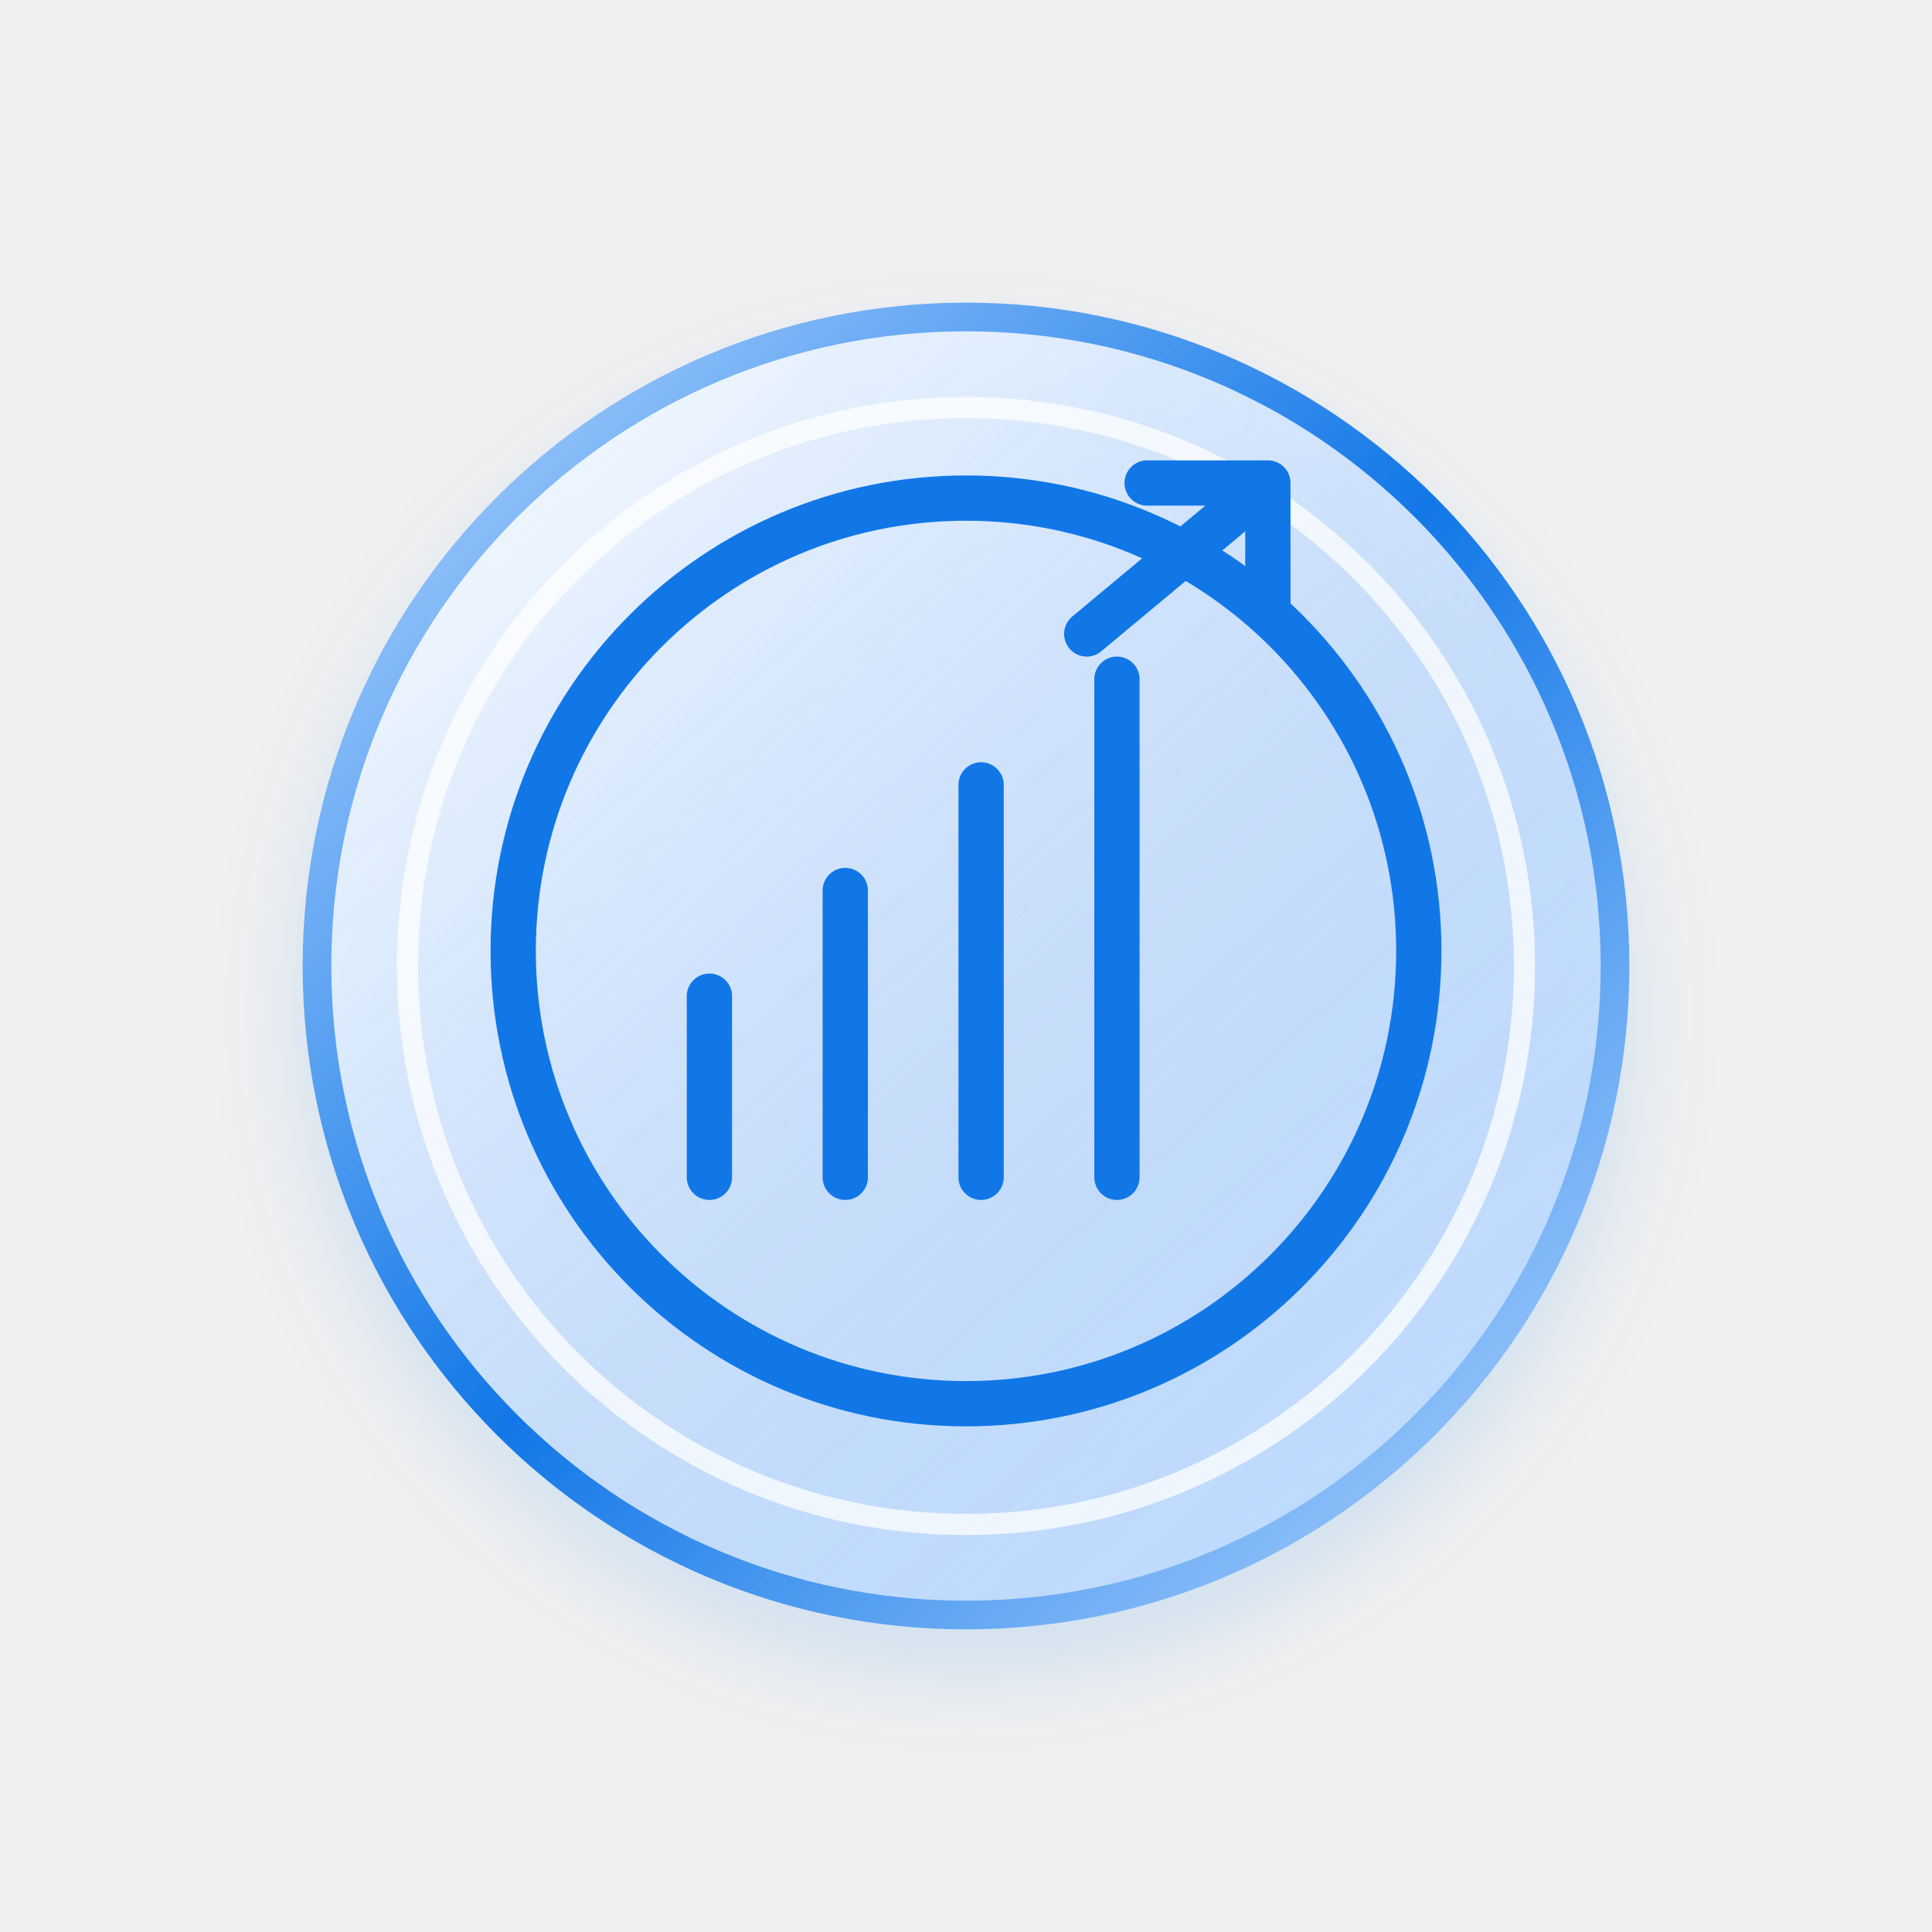
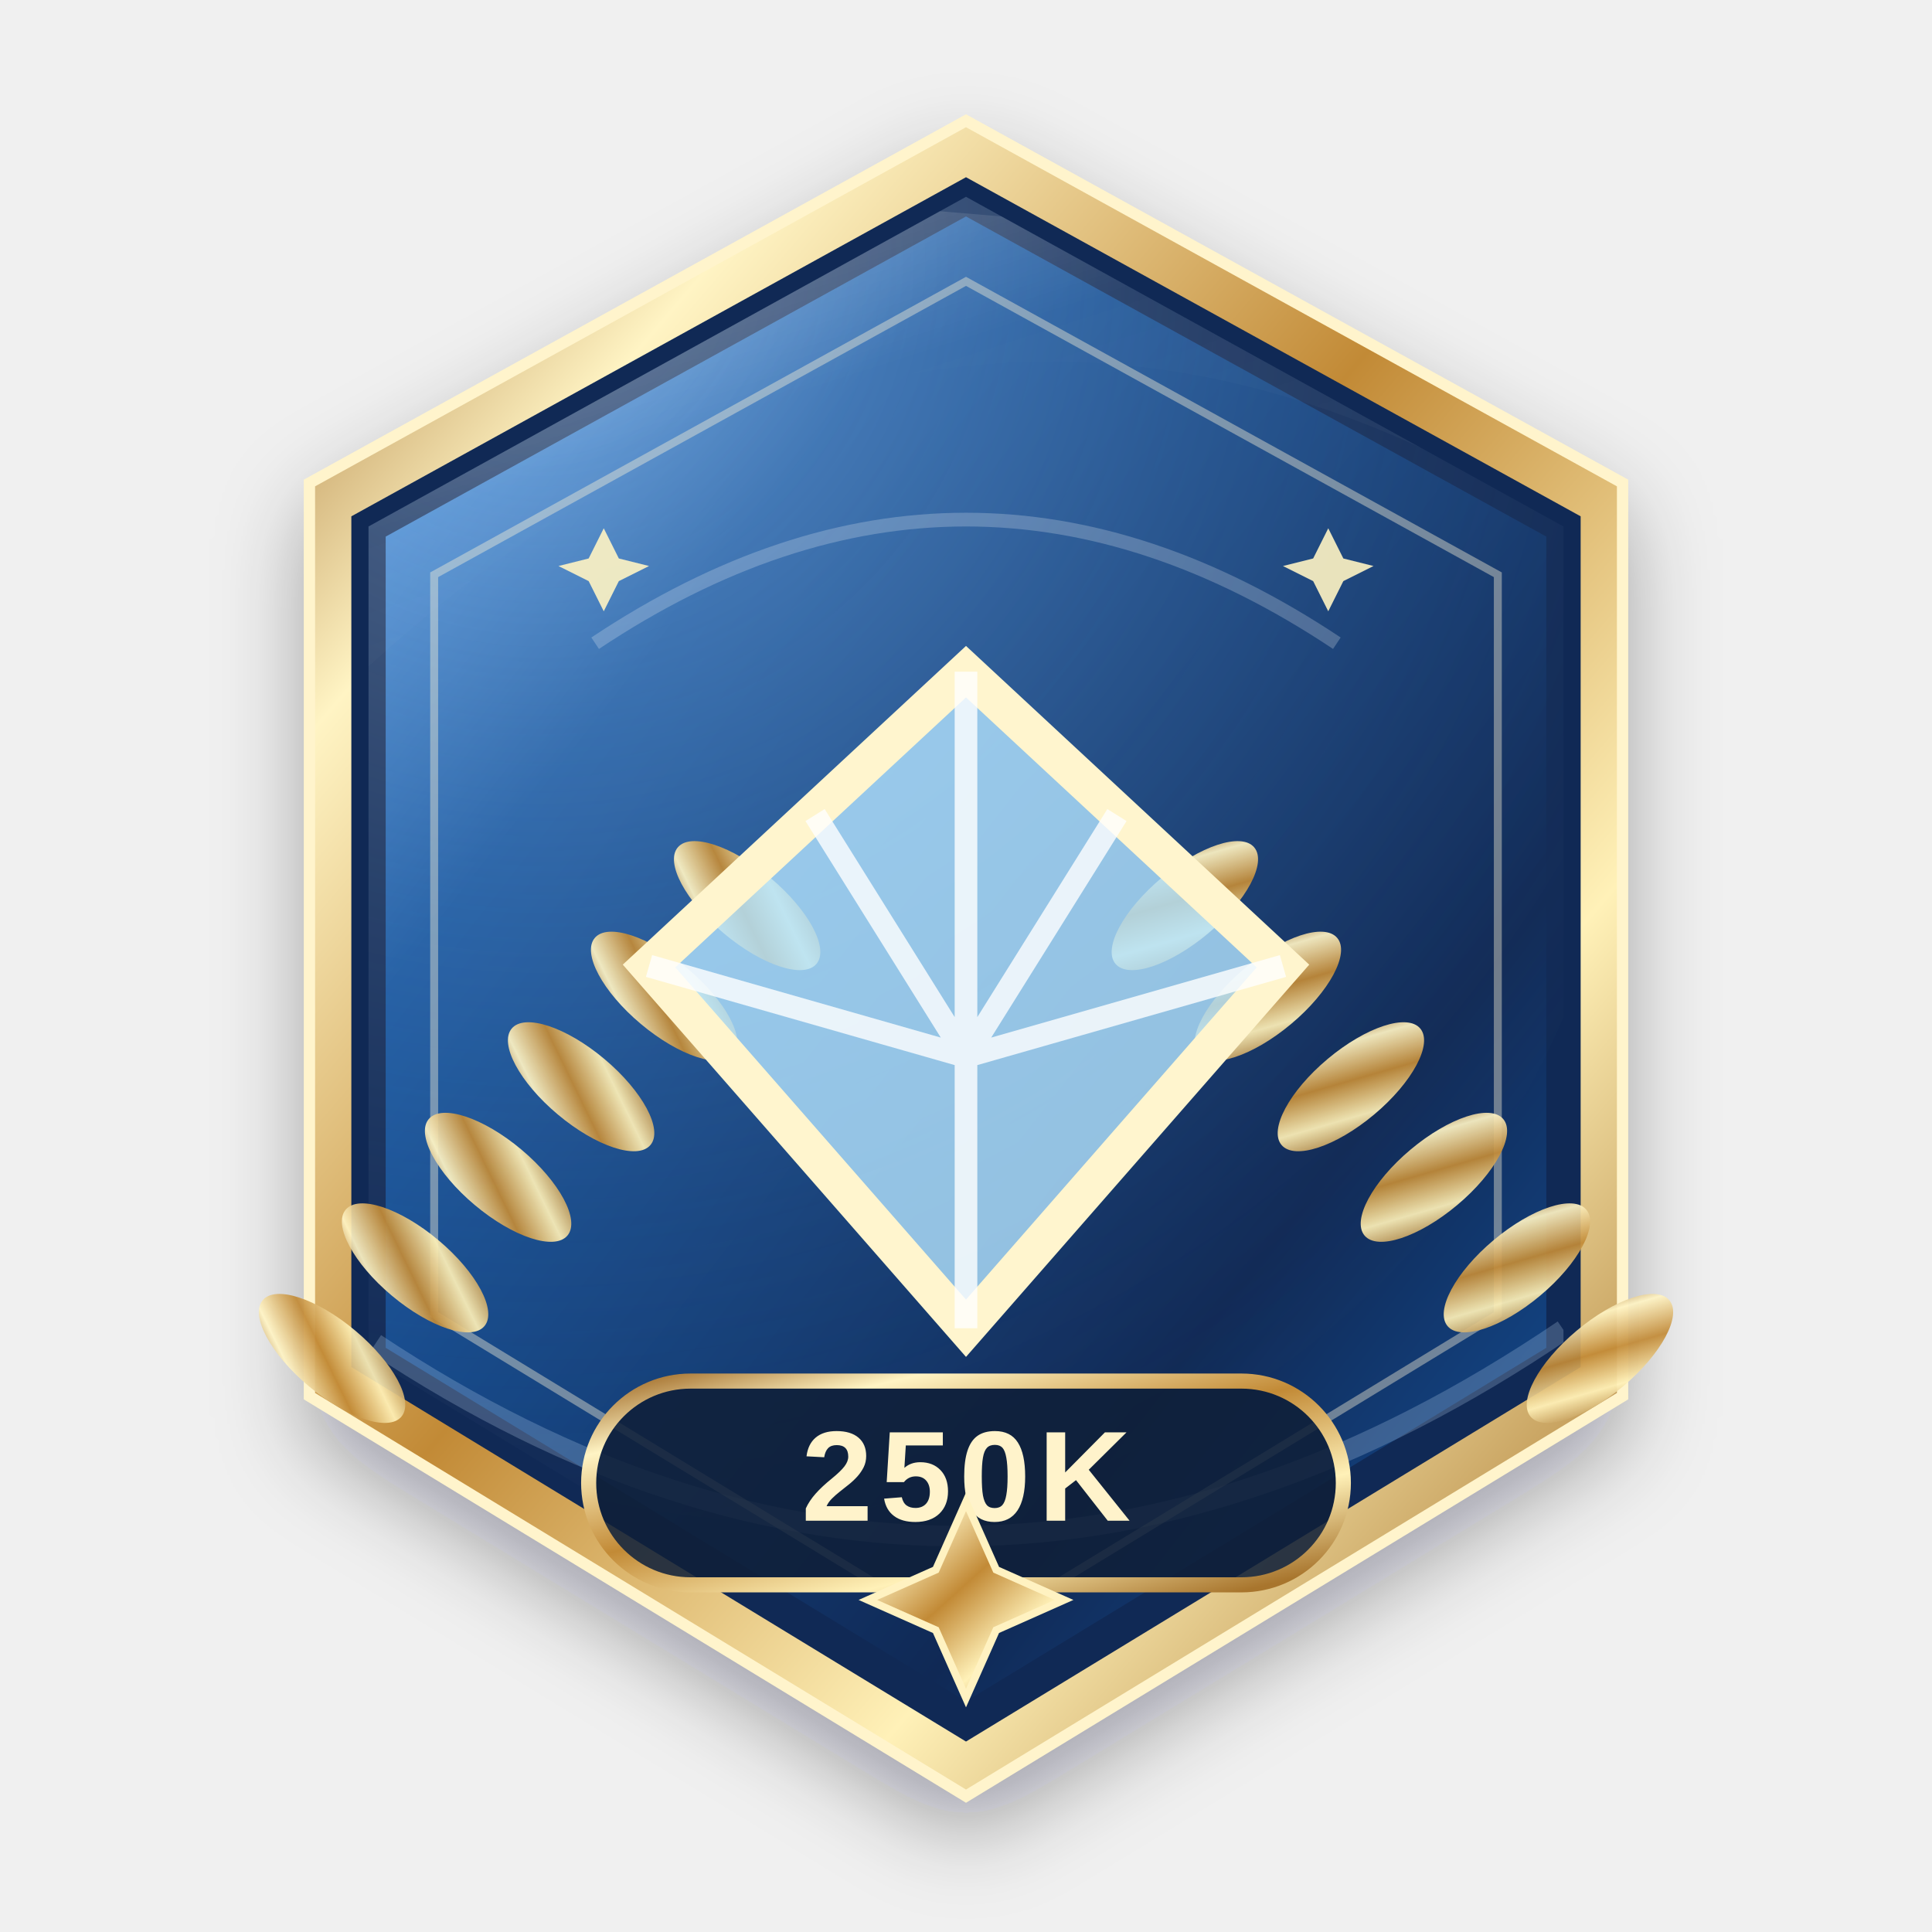
- <svg xmlns="http://www.w3.org/2000/svg" width="128" height="128" viewBox="0 0 128 128" role="img" aria-label="€250,000 net worth">
+ <svg xmlns="http://www.w3.org/2000/svg" width="512" height="512" viewBox="0 0 256 256" role="img" aria-label="14 net worth 250k">
  <defs>
-     <linearGradient id="face" x1=".05" y1="0" x2=".95" y2="1">
-       <stop stop-color="#FFFFFF" />
-       <stop offset=".55" stop-color="#B8D8FF" stop-opacity=".67" />
-       <stop offset="1" stop-color="#B8D8FF" stop-opacity=".92" />
+     <linearGradient id="base" x1="0" y1="0" x2="1" y2="1">
+       <stop stop-color="#63b1ff" />
+       <stop offset=".27" stop-color="#1558a5" />
+       <stop offset=".72" stop-color="#102955" />
+       <stop offset="1" stop-color="#1558a5" />
    </linearGradient>
-     <linearGradient id="metal" x1="0" y1="0" x2="1" y2="1">
-       <stop stop-color="#B8D8FF" />
-       <stop offset=".5" stop-color="#1177E7" />
-       <stop offset="1" stop-color="#B8D8FF" />
+     <linearGradient id="gold" x1="0" y1="0" x2=".9" y2="1">
+       <stop stop-color="#9b631e" />
+       <stop offset=".2" stop-color="#fff4c4" />
+       <stop offset=".48" stop-color="#c28a36" />
+       <stop offset=".75" stop-color="#fff1b8" />
+       <stop offset="1" stop-color="#a8752d" />
+     </linearGradient>
+     <radialGradient id="glow" cx=".35" cy=".25" r=".88">
+       <stop stop-color="#d3eaff" stop-opacity=".40" />
+       <stop offset="1" stop-color="#102955" stop-opacity="0" />
+     </radialGradient>
+     <linearGradient id="shine" x1="0" y1="0" x2=".8" y2="1">
+       <stop stop-color="#fff" stop-opacity=".34" />
+       <stop offset=".45" stop-color="#fff" stop-opacity="0" />
+       <stop offset="1" stop-color="#fff" stop-opacity=".06" />
    </linearGradient>
    <filter id="shadow" x="-30%" y="-30%" width="160%" height="170%">
-       <feDropShadow dx="0" dy="3" stdDeviation="3" flood-color="#1177E7" flood-opacity=".16" />
+       <feDropShadow dx="0" dy="5" stdDeviation="6" flood-color="#09101f" flood-opacity=".35" />
    </filter>
+     <clipPath id="clip">
+       <path d="M128 16 215 64 215 185 128 238 41 185 41 64Z" />
+     </clipPath>
  </defs>
-   <circle cx="64" cy="64" r="43" fill="url(#face)" stroke="url(#metal)" stroke-width="1.9" filter="url(#shadow)" />
-   <circle cx="64" cy="64" r="37" fill="none" stroke="#fff" stroke-opacity=".75" stroke-width="1.4" />
-   <g fill="none" stroke="#1177E7" stroke-width="3" stroke-linecap="round" stroke-linejoin="round">
-     <circle cx="64" cy="63" r="30" />
-     <path d="M47 78 V66" />
-     <path d="M56 78 V59" />
-     <path d="M65 78 V52" />
-     <path d="M74 78 V45" />
-     <path d="m72 42 12-10m-8 0h8v8" />
+   <path d="M128 16 215 64 215 185 128 238 41 185 41 64Z" fill="#4d341d" filter="url(#shadow)" />
+   <path d="M128 16 215 64 215 185 128 238 41 185 41 64Z" fill="url(#gold)" stroke="#fff4cc" stroke-width="1.5" />
+   <g transform="translate(128 128) scale(.91) translate(-128 -128)">
+     <path d="M128 16 215 64 215 185 128 238 41 185 41 64Z" fill="url(#base)" stroke="#102955" stroke-width="5" />
+     <g clip-path="url(#clip)">
+       <circle cx="103" cy="87" r="122" fill="url(#glow)" />
+       <path d="M35 90Q128 0 227 72L218 26 28 10Z" fill="url(#shine)" />
+       <path d="M42 183Q128 240 215 181" fill="none" stroke="#d3eaff" opacity=".22" stroke-width="3" />
+       <path d="M74 81Q128 45 182 81" stroke="#fff" opacity=".22" stroke-width="2" fill="none" />
+     </g>
  </g>
+   <path d="M128 16 215 64 215 185 128 238 41 185 41 64Z" fill="none" stroke="#fff6d7" stroke-opacity=".40" stroke-width="1.3" transform="translate(128 128) scale(.81) translate(-128 -128)" />
+   <ellipse cx="44.0" cy="180.0" rx="4.8" ry="12" transform="rotate(-50 44.0 180.0)" fill="url(#gold)" opacity=".92" />
+   <ellipse cx="55.0" cy="168.0" rx="4.8" ry="12" transform="rotate(-50 55.0 168.0)" fill="url(#gold)" opacity=".92" />
+   <ellipse cx="66.0" cy="156.0" rx="4.8" ry="12" transform="rotate(-50 66.0 156.0)" fill="url(#gold)" opacity=".92" />
+   <ellipse cx="77.0" cy="144.0" rx="4.8" ry="12" transform="rotate(-50 77.0 144.0)" fill="url(#gold)" opacity=".92" />
+   <ellipse cx="88.0" cy="132.0" rx="4.8" ry="12" transform="rotate(-50 88.0 132.0)" fill="url(#gold)" opacity=".92" />
+   <ellipse cx="99.0" cy="120.0" rx="4.8" ry="12" transform="rotate(-50 99.0 120.0)" fill="url(#gold)" opacity=".92" />
+   <ellipse cx="212.0" cy="180.0" rx="4.8" ry="12" transform="rotate(50 212.0 180.0)" fill="url(#gold)" opacity=".92" />
+   <ellipse cx="201.0" cy="168.0" rx="4.8" ry="12" transform="rotate(50 201.0 168.0)" fill="url(#gold)" opacity=".92" />
+   <ellipse cx="190.0" cy="156.0" rx="4.8" ry="12" transform="rotate(50 190.0 156.0)" fill="url(#gold)" opacity=".92" />
+   <ellipse cx="179.0" cy="144.0" rx="4.8" ry="12" transform="rotate(50 179.0 144.0)" fill="url(#gold)" opacity=".92" />
+   <ellipse cx="168.0" cy="132.0" rx="4.8" ry="12" transform="rotate(50 168.0 132.0)" fill="url(#gold)" opacity=".92" />
+   <ellipse cx="157.0" cy="120.0" rx="4.8" ry="12" transform="rotate(50 157.0 120.0)" fill="url(#gold)" opacity=".92" />
+   <path d="M80 70l2 4 4 1-4 2-2 4-2-4-4-2 4-1Z" fill="#fff4c3" opacity=".9" />
+   <path d="M176 70l2 4 4 1-4 2-2 4-2-4-4-2 4-1Z" fill="#fff4c3" opacity=".9" />
+   <path d="m128 89 42 39-42 48-42-48Z" fill="#b3e3ff" fill-opacity=".8" stroke="#fff5ce" stroke-width="5" />
+   <path d="m86 128 42 12 42-12m-42-39v87m-20-68 20 32 20-32" fill="none" stroke="#fff" stroke-width="3" opacity=".8" />
+   <g>
+     <rect x="78" y="183" width="100" height="27" rx="13.5" fill="#101f39" fill-opacity=".87" stroke="url(#gold)" stroke-width="2" />
+     <text x="128" y="201.5" text-anchor="middle" font-family="Arial,Helvetica,sans-serif" font-size="17" font-weight="800" letter-spacing="1" fill="#fff3cb">250K</text>
+   </g>
+   <path d="M128 225l4-9 9-4-9-4-4-9-4 9-9 4 9 4Z" fill="url(#gold)" stroke="#fff2c1" stroke-width="1" />
</svg>
